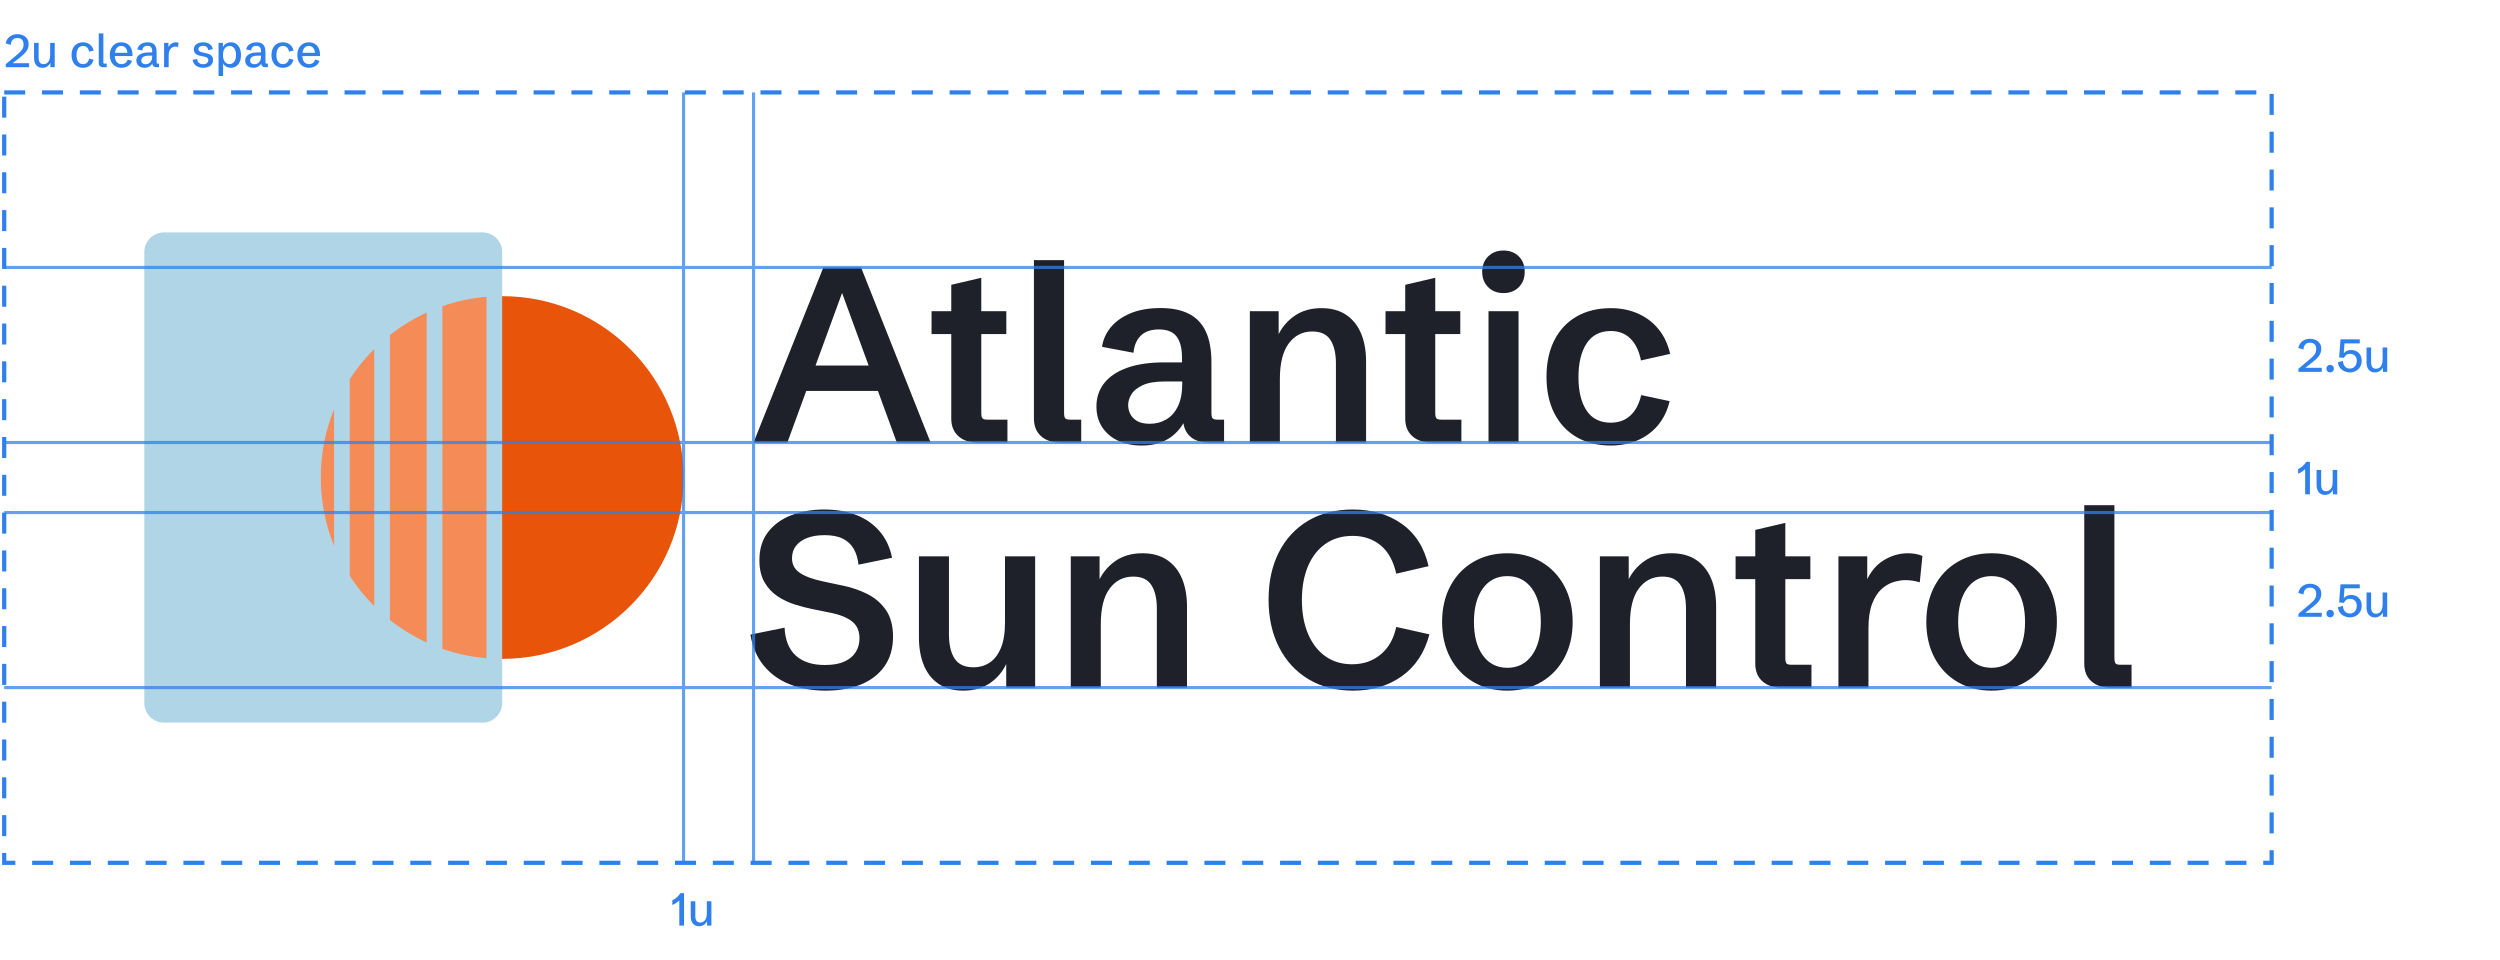
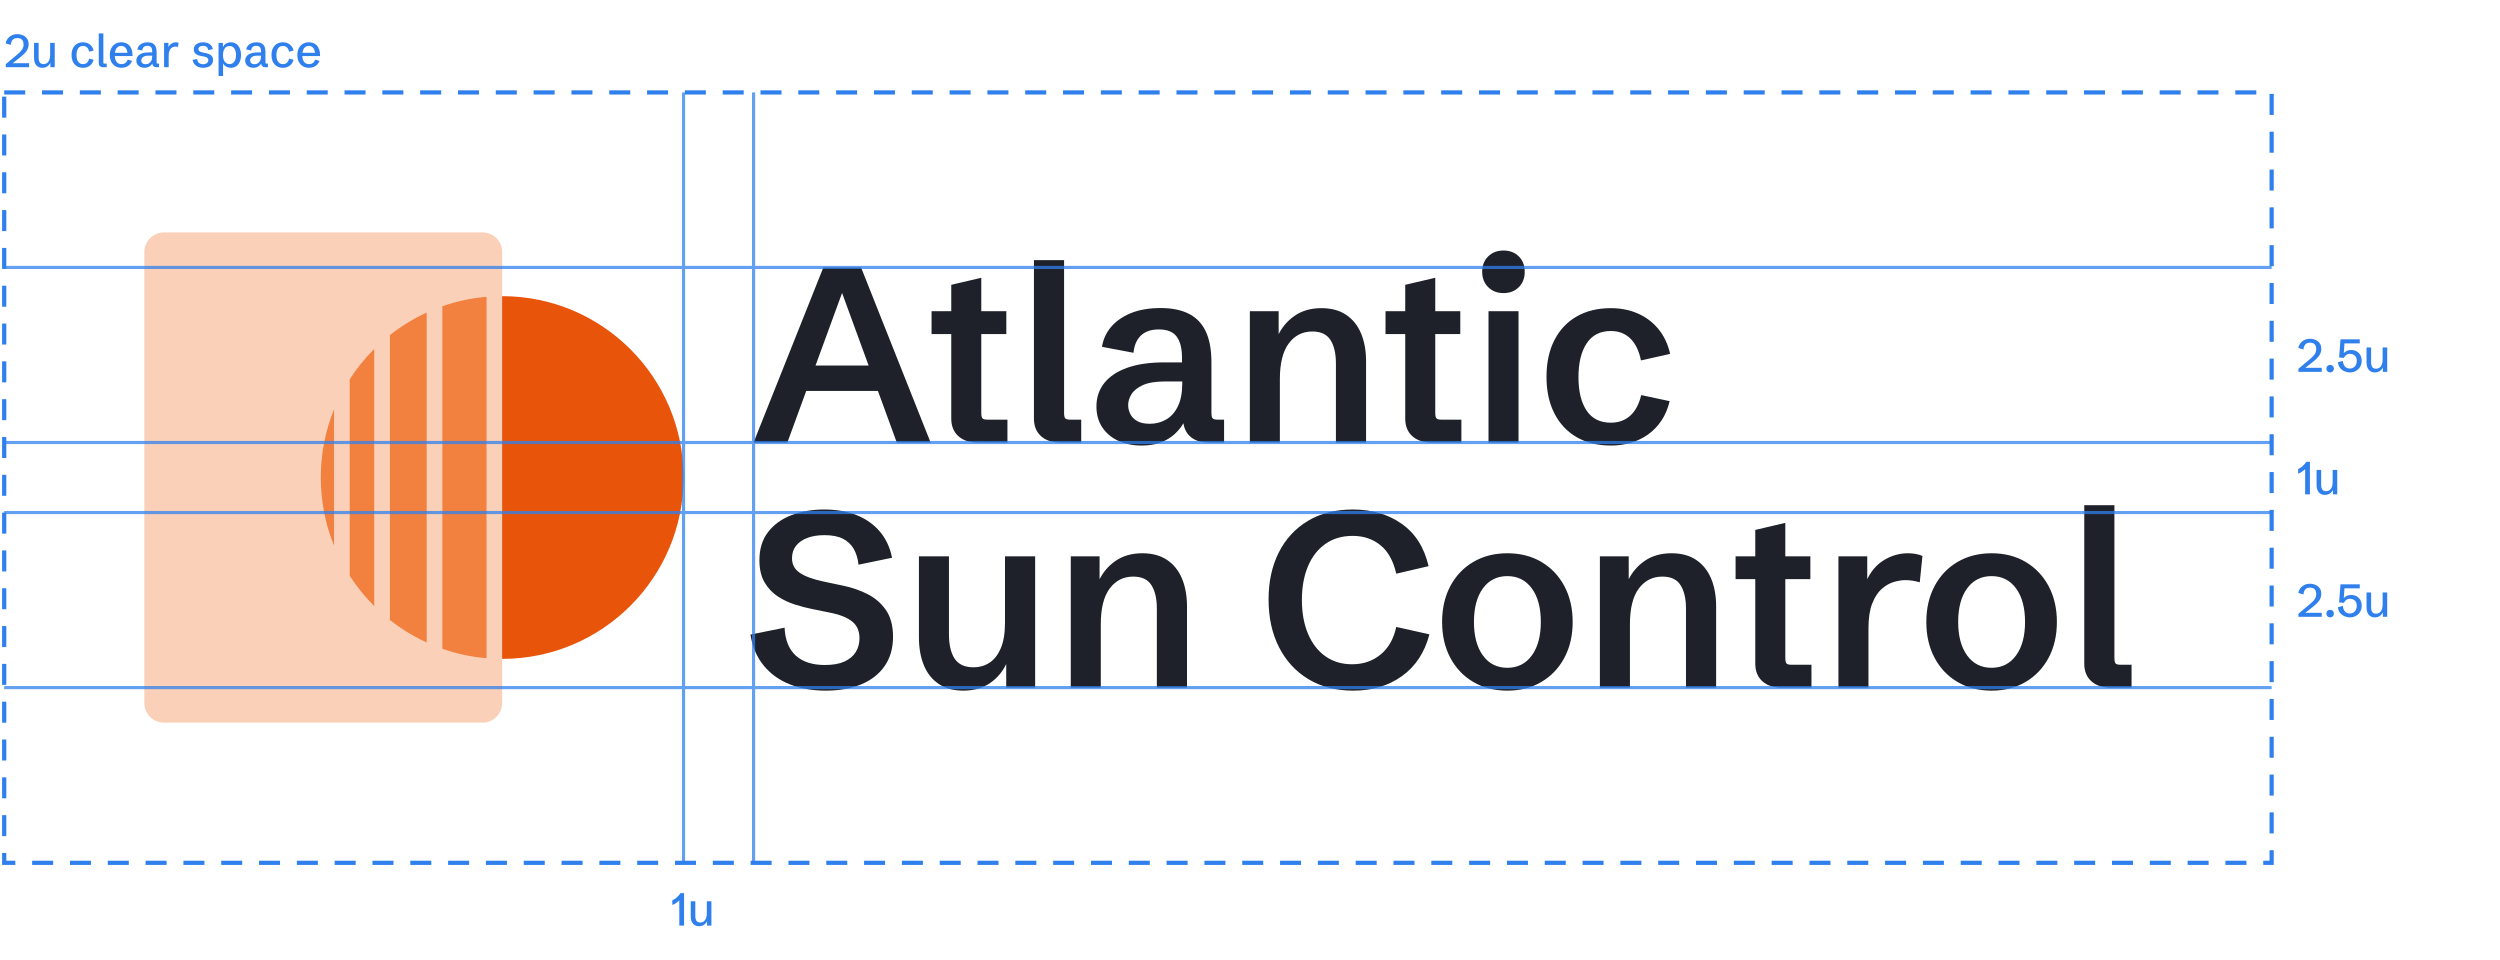
<svg xmlns="http://www.w3.org/2000/svg" width="1190.0" height="456.7" viewBox="-68.7 -127.3 1190.0 456.7" role="img" aria-label="Spacing of option 1">
  <path fill="#E8540A" d="M256.67 100C256.67 147.68 218.01 186.33 170.33 186.33C122.65 186.33 84 147.68 84 100C84 52.32 122.65 13.67 170.33 13.67C218.01 13.67 256.67 52.32 256.67 100Z" />
-   <path fill="#AFD5E6" d="M9.33 -16.67H161C166.15 -16.67 170.33 -12.49 170.33 -7.33V207.33C170.33 212.49 166.15 216.67 161 216.67H9.33C4.18 216.67 0 212.49 0 207.33V-7.33C0 -12.49 4.18 -16.67 9.33 -16.67Z" />
-   <path fill="#F58B57" d="M162.87 186.01C155.57 185.39 148.53 183.86 141.87 181.53V18.47C148.53 16.14 155.57 14.61 162.87 13.99V186.01ZM134.4 178.52C128.13 175.65 122.26 172.04 116.9 167.82V32.18C122.26 27.96 128.13 24.35 134.4 21.48V178.52ZM109.43 161.19C105.05 156.83 101.14 152 97.77 146.79V53.21C101.14 48 105.05 43.17 109.43 38.81V161.19ZM90.3 67.56V132.44C86.24 122.42 84 111.47 84 100C84 88.53 86.24 77.58 90.3 67.56Z" />
+   <path fill="#FAD0B8" d="M9.33 -16.67H161C166.15 -16.67 170.33 -12.49 170.33 -7.33V207.33C170.33 212.49 166.15 216.67 161 216.67H9.33C4.18 216.67 0 212.49 0 207.33V-7.33C0 -12.49 4.18 -16.67 9.33 -16.67Z" />
+   <path fill="#F2803F" d="M162.87 186.01C155.57 185.39 148.53 183.86 141.87 181.53V18.47C148.53 16.14 155.57 14.61 162.87 13.99V186.01ZM134.4 178.52C128.13 175.65 122.26 172.04 116.9 167.82V32.18C122.26 27.96 128.13 24.35 134.4 21.48V178.52ZM109.43 161.19C105.05 156.83 101.14 152 97.77 146.79V53.21C101.14 48 105.05 43.17 109.43 38.81V161.19ZM90.3 67.56V132.44C86.24 122.42 84 111.47 84 100C84 88.53 86.24 77.58 90.3 67.56Z" />
  <g fill="#1E2129">
    <path transform="translate(289.25 83.33)" d="M0.75 0 33.97 -83.33H51.91L85.01 0H68.92L42.88 -71.18L16.84 0ZM20.54 -24.54V-36.63H65.1V-24.54ZM107.23 0Q101.56 0 98.21 -3.04Q94.85 -6.08 94.85 -11.4V-51.62H85.47V-62.5H94.85V-75.06L109.14 -78.41V-62.5H121.06V-51.62H109.14V-14.12Q109.14 -12.15 109.69 -11.52Q110.24 -10.88 112.04 -10.88H121.59V0ZM146.64 0Q140.91 0 137.56 -3.04Q134.2 -6.08 134.2 -11.4V-86.81H148.55V-14.12Q148.55 -12.15 149.1 -11.52Q149.65 -10.88 151.45 -10.88H156.71V0ZM185.42 1.45Q179.34 1.45 174.48 -0.75Q169.62 -2.95 166.78 -7.15Q163.95 -11.34 163.95 -17.19Q163.95 -23.5 167.62 -28.21Q171.3 -32.93 178.5 -35.53Q185.71 -38.14 196.35 -38.14H205.73L204.69 -36.75V-40.28Q204.69 -46.99 202.14 -50.41Q199.59 -53.82 193.69 -53.82Q188.08 -53.82 185.07 -50.87Q182.06 -47.92 181.6 -42.71L166.61 -45.54Q167.36 -50.69 170.8 -54.86Q174.25 -59.03 180.21 -61.52Q186.17 -64 194.56 -64Q202.55 -64 207.93 -61.28Q213.31 -58.56 216 -52.86Q218.69 -47.16 218.69 -38.14V-14.12Q218.69 -12.15 219.24 -11.52Q219.79 -10.88 221.59 -10.88H224.71V0H217.25Q211.57 0 208.39 -3.04Q205.21 -6.08 205.21 -11.4V-14.93L207.64 -14.24Q206.83 -11.75 205.27 -9.03Q203.7 -6.31 201.1 -3.94Q198.5 -1.56 194.65 -0.06Q190.8 1.45 185.42 1.45ZM189.35 -8.91Q193.69 -8.91 197.19 -10.97Q200.69 -13.02 202.75 -17.27Q204.8 -21.53 204.8 -28.01V-29.05H196.59Q189.81 -29.05 186 -27.29Q182.18 -25.52 180.61 -22.95Q179.05 -20.37 179.05 -17.82Q179.05 -15.62 180.06 -13.57Q181.08 -11.52 183.33 -10.21Q185.59 -8.91 189.35 -8.91ZM236.98 0V-62.5H250.69V-48.21L250.29 -50.75Q253.01 -56.66 258.28 -60.3Q263.54 -63.95 271.06 -63.95Q278.07 -63.95 282.78 -60.79Q287.5 -57.64 289.9 -51.94Q292.3 -46.24 292.3 -38.6V0H277.95V-37.62Q277.95 -44.68 275.38 -48.76Q272.8 -52.84 266.72 -52.84Q259.72 -52.84 255.5 -47.16Q251.27 -41.49 251.27 -30.21V0ZM323.32 0Q317.65 0 314.29 -3.04Q310.94 -6.08 310.94 -11.4V-51.62H301.56V-62.5H310.94V-75.06L325.23 -78.41V-62.5H337.15V-51.62H325.23V-14.12Q325.23 -12.15 325.78 -11.52Q326.33 -10.88 328.12 -10.88H337.67V0ZM350.58 0V-62.5H364.87V0ZM357.7 -71.12Q353.24 -71.12 350.41 -73.96Q347.57 -76.79 347.57 -81.25Q347.57 -85.76 350.41 -88.57Q353.24 -91.38 357.7 -91.38Q362.21 -91.38 365.02 -88.57Q367.82 -85.76 367.82 -81.25Q367.82 -76.79 365.02 -73.96Q362.21 -71.12 357.7 -71.12ZM408.91 1.45Q399.42 1.45 392.53 -2.55Q385.65 -6.54 381.92 -13.89Q378.18 -21.24 378.18 -31.25Q378.18 -41.32 381.92 -48.67Q385.65 -56.02 392.53 -59.98Q399.42 -63.95 408.85 -63.95Q415.74 -63.95 421.53 -61.46Q427.31 -58.97 431.37 -54.11Q435.42 -49.25 437.04 -42.19L423.15 -39.06Q421.76 -45.95 418.08 -49.51Q414.41 -53.07 408.8 -53.07Q401.16 -53.07 397.28 -47.16Q393.4 -41.26 393.4 -31.13Q393.4 -21.01 397.25 -15.22Q401.1 -9.43 408.8 -9.43Q414.29 -9.43 418 -12.73Q421.7 -16.03 423.26 -22.57L436.81 -19.68Q435.53 -14.35 432.87 -10.39Q430.21 -6.42 426.48 -3.79Q422.74 -1.16 418.29 0.14Q413.83 1.45 408.91 1.45Z" />
    <path transform="translate(285.49 200.00)" d="M38.83 1.45Q29.4 1.45 21.82 -1.53Q14.24 -4.51 9.35 -10.47Q4.46 -16.44 3.01 -25.23L19.27 -28.53Q19.68 -19.73 24.59 -15.25Q29.51 -10.76 38.43 -10.76Q44.16 -10.76 47.77 -12.41Q51.39 -14.06 53.15 -16.93Q54.92 -19.79 54.92 -23.44Q54.92 -28.76 51.36 -31.51Q47.8 -34.26 41.9 -35.47L32.52 -37.38Q28.7 -38.14 24.33 -39.5Q19.97 -40.86 16.09 -43.37Q12.21 -45.89 9.75 -50.09Q7.29 -54.28 7.29 -60.65Q7.29 -68.75 11.46 -74.1Q15.62 -79.46 22.63 -82.12Q29.63 -84.78 38.08 -84.78Q46.93 -84.78 53.65 -82.06Q60.36 -79.34 64.67 -74.22Q68.98 -69.1 70.43 -61.81L54.46 -58.51Q53.99 -62.91 52.17 -66.06Q50.35 -69.21 46.99 -70.89Q43.63 -72.57 38.25 -72.57Q33.68 -72.57 30.21 -71.3Q26.74 -70.02 24.77 -67.56Q22.8 -65.1 22.8 -61.57Q22.8 -57.12 26.56 -54.6Q30.32 -52.08 37.67 -50.52L47.22 -48.5Q53.18 -47.28 58.59 -44.59Q64 -41.9 67.45 -37.01Q70.89 -32.12 70.89 -24.19Q70.89 -15.97 66.87 -10.21Q62.85 -4.46 55.64 -1.5Q48.44 1.45 38.83 1.45ZM104.34 1.45Q97.4 1.45 92.68 -1.71Q87.96 -4.86 85.59 -10.59Q83.22 -16.32 83.22 -23.9V-62.5H97.51V-25.46Q97.51 -17.88 100.23 -13.77Q102.95 -9.66 109.26 -9.66Q113.43 -9.66 116.78 -11.83Q120.14 -14 122.16 -18.69Q124.19 -23.38 124.19 -30.96V-62.5H138.54V0H124.77V-14.7L125.17 -12.09Q122.51 -5.96 117.22 -2.26Q111.92 1.45 104.34 1.45ZM155.5 0V-62.5H169.21V-48.21L168.81 -50.75Q171.53 -56.66 176.79 -60.3Q182.06 -63.95 189.58 -63.95Q196.59 -63.95 201.3 -60.79Q206.02 -57.64 208.42 -51.94Q210.82 -46.24 210.82 -38.6V0H196.47V-37.62Q196.47 -44.68 193.89 -48.76Q191.32 -52.84 185.24 -52.84Q178.24 -52.84 174.02 -47.16Q169.79 -41.49 169.79 -30.21V0ZM289.93 1.45Q277.72 1.45 268.66 -3.99Q259.61 -9.43 254.63 -19.21Q249.65 -28.99 249.65 -41.96Q249.65 -54.63 254.48 -64.27Q259.32 -73.9 268.34 -79.34Q277.37 -84.78 289.81 -84.78Q303.36 -84.78 313.05 -77.95Q322.74 -71.12 325.81 -57.81L310.42 -54.22Q308.39 -63.31 302.92 -67.77Q297.45 -72.22 289.7 -72.22Q282.06 -72.22 276.65 -68.37Q271.24 -64.53 268.37 -57.67Q265.51 -50.81 265.51 -41.72Q265.51 -32.52 268.43 -25.61Q271.35 -18.69 276.71 -14.9Q282.06 -11.11 289.41 -11.11Q297.4 -11.11 303.01 -15.77Q308.62 -20.43 310.42 -28.88L326.22 -25.35Q322.8 -12.38 313.14 -5.47Q303.47 1.45 289.93 1.45ZM363.32 1.45Q354.12 1.45 347.09 -2.69Q340.06 -6.83 336.15 -14.21Q332.25 -21.59 332.25 -31.25Q332.25 -40.91 336.15 -48.29Q340.06 -55.67 347.09 -59.81Q354.12 -63.95 363.32 -63.95Q372.52 -63.95 379.53 -59.81Q386.53 -55.67 390.46 -48.29Q394.4 -40.91 394.4 -31.25Q394.4 -21.59 390.46 -14.21Q386.53 -6.83 379.5 -2.69Q372.47 1.45 363.32 1.45ZM363.32 -9.43Q370.67 -9.43 374.96 -15.31Q379.24 -21.18 379.24 -31.25Q379.24 -41.38 374.96 -47.22Q370.67 -53.07 363.32 -53.07Q355.92 -53.07 351.66 -47.22Q347.41 -41.38 347.41 -31.25Q347.41 -21.18 351.66 -15.31Q355.92 -9.43 363.32 -9.43ZM407.36 0V-62.5H421.08V-48.21L420.67 -50.75Q423.39 -56.66 428.66 -60.3Q433.93 -63.95 441.45 -63.95Q448.45 -63.95 453.17 -60.79Q457.88 -57.64 460.29 -51.94Q462.69 -46.24 462.69 -38.6V0H448.34V-37.62Q448.34 -44.68 445.76 -48.76Q443.18 -52.84 437.11 -52.84Q430.11 -52.84 425.88 -47.16Q421.66 -41.49 421.66 -30.21V0ZM493.71 0Q488.03 0 484.68 -3.04Q481.32 -6.08 481.32 -11.4V-51.62H471.95V-62.5H481.32V-75.06L495.62 -78.41V-62.5H507.54V-51.62H495.62V-14.12Q495.62 -12.15 496.17 -11.52Q496.71 -10.88 498.51 -10.88H508.06V0ZM520.9 0V-62.5H534.62V-48.73L534.1 -50.46Q536.99 -57.23 542.43 -60.59Q547.87 -63.95 554.01 -63.95Q555.74 -63.95 557.51 -63.66Q559.27 -63.37 560.89 -62.67L559.62 -50.12Q556.09 -51.16 552.73 -51.16Q550.24 -51.16 547.21 -50.26Q544.17 -49.36 541.45 -46.93Q538.73 -44.5 536.96 -39.96Q535.2 -35.42 535.2 -28.18V0ZM593.82 1.45Q584.62 1.45 577.59 -2.69Q570.55 -6.83 566.65 -14.21Q562.74 -21.59 562.74 -31.25Q562.74 -40.91 566.65 -48.29Q570.55 -55.67 577.59 -59.81Q584.62 -63.95 593.82 -63.95Q603.02 -63.95 610.02 -59.81Q617.02 -55.67 620.96 -48.29Q624.89 -40.91 624.89 -31.25Q624.89 -21.59 620.96 -14.21Q617.02 -6.83 609.99 -2.69Q602.96 1.45 593.82 1.45ZM593.82 -9.43Q601.17 -9.43 605.45 -15.31Q609.73 -21.18 609.73 -31.25Q609.73 -41.38 605.45 -47.22Q601.17 -53.07 593.82 -53.07Q586.41 -53.07 582.16 -47.22Q577.9 -41.38 577.9 -31.25Q577.9 -21.18 582.16 -15.31Q586.41 -9.43 593.82 -9.43ZM650.36 0Q644.63 0 641.27 -3.04Q637.92 -6.08 637.92 -11.4V-86.81H652.27V-14.12Q652.27 -12.15 652.82 -11.52Q653.37 -10.88 655.16 -10.88H660.43V0Z" />
  </g>
  <g fill="none" stroke="#2F80ED" stroke-width="1.5" opacity=".75">
    <path d="M-66.7 0.00H1012.6" />
    <path d="M-66.7 83.33H1012.6" />
    <path d="M-66.7 116.67H1012.6" />
    <path d="M-66.7 200.00H1012.6" />
    <path d="M256.67 -83.3V283.3" />
    <path d="M290.00 -83.3V283.3" />
  </g>
  <rect x="-66.7" y="-83.3" width="1079.3" height="366.7" fill="none" stroke="#2F80ED" stroke-width="2" stroke-dasharray="10 8" />
  <path fill="#2F80ED" transform="translate(1024.6 49.7)" d="M0.75 0V-1.46L6.21 -6.04Q7.26 -6.93 7.93 -7.66Q8.59 -8.4 8.91 -9.16Q9.22 -9.93 9.22 -10.85Q9.22 -11.88 8.87 -12.56Q8.52 -13.23 7.86 -13.57Q7.21 -13.9 6.28 -13.9Q5.18 -13.9 4.51 -13.45Q3.83 -13.01 3.52 -12.27Q3.2 -11.53 3.15 -10.63L0.73 -11.35Q0.83 -12.42 1.54 -13.43Q2.25 -14.44 3.46 -15.09Q4.67 -15.74 6.28 -15.74Q7.21 -15.74 8.15 -15.47Q9.09 -15.21 9.88 -14.65Q10.67 -14.08 11.15 -13.17Q11.63 -12.26 11.63 -10.97Q11.63 -9.14 10.6 -7.68Q9.56 -6.22 7.69 -4.78L3.59 -1.57L2.4 -1.92H11.85V0ZM15.86 0.27Q15.08 0.27 14.57 -0.24Q14.06 -0.75 14.06 -1.53Q14.06 -2.3 14.57 -2.81Q15.08 -3.32 15.86 -3.32Q16.62 -3.32 17.13 -2.81Q17.64 -2.3 17.64 -1.53Q17.64 -0.75 17.13 -0.24Q16.62 0.27 15.86 0.27ZM25.28 0.27Q23.89 0.27 22.63 -0.29Q21.38 -0.85 20.54 -1.92Q19.71 -3 19.57 -4.57L21.92 -5.2Q22.02 -3.64 22.84 -2.6Q23.67 -1.57 25.24 -1.57Q26.23 -1.57 26.97 -2.04Q27.7 -2.5 28.12 -3.33Q28.53 -4.16 28.53 -5.22Q28.53 -6.82 27.62 -7.7Q26.71 -8.57 25.3 -8.57Q24.12 -8.57 23.43 -7.99Q22.74 -7.4 22.4 -6.64L20.12 -6.85L20.78 -15.47H29.95V-13.55H22.67L22.27 -8.01L21.75 -8.12Q22.34 -9.11 23.38 -9.75Q24.42 -10.39 25.87 -10.39Q27.35 -10.39 28.48 -9.74Q29.61 -9.09 30.24 -7.94Q30.87 -6.79 30.87 -5.3Q30.87 -3.58 30.09 -2.33Q29.32 -1.07 28.04 -0.4Q26.77 0.27 25.28 0.27ZM37.12 0.27Q35.88 0.27 34.99 -0.3Q34.11 -0.87 33.64 -1.91Q33.17 -2.94 33.17 -4.36V-11.6H35.35V-4.57Q35.35 -3.15 35.88 -2.31Q36.41 -1.48 37.69 -1.48Q38.62 -1.48 39.32 -1.96Q40.03 -2.44 40.43 -3.43Q40.83 -4.42 40.83 -5.93V-11.6H43.01V0H40.94V-2.73L41.01 -2.26Q40.54 -1.15 39.55 -0.44Q38.55 0.27 37.12 0.27Z" />
  <path fill="#2F80ED" transform="translate(1024.6 108.0)" d="M3.95 0V-11.98Q3.08 -11.2 2.33 -10.69Q1.57 -10.18 0.62 -9.84V-12.05Q1.15 -12.29 1.72 -12.64Q2.29 -12.99 2.98 -13.65Q3.67 -14.32 4.54 -15.47H6.22V0ZM13.34 0.27Q12.1 0.27 11.21 -0.3Q10.32 -0.87 9.86 -1.91Q9.39 -2.94 9.39 -4.36V-11.6H11.57V-4.57Q11.57 -3.15 12.1 -2.31Q12.62 -1.48 13.91 -1.48Q14.83 -1.48 15.54 -1.96Q16.24 -2.44 16.65 -3.43Q17.05 -4.42 17.05 -5.93V-11.6H19.23V0H17.16V-2.73L17.23 -2.26Q16.76 -1.15 15.76 -0.44Q14.77 0.27 13.34 0.27Z" />
  <path fill="#2F80ED" transform="translate(1024.6 166.3)" d="M0.75 0V-1.46L6.21 -6.04Q7.26 -6.93 7.93 -7.66Q8.59 -8.4 8.91 -9.16Q9.22 -9.93 9.22 -10.85Q9.22 -11.88 8.87 -12.56Q8.52 -13.23 7.86 -13.57Q7.21 -13.9 6.28 -13.9Q5.18 -13.9 4.51 -13.45Q3.83 -13.01 3.52 -12.27Q3.2 -11.53 3.15 -10.63L0.73 -11.35Q0.83 -12.42 1.54 -13.43Q2.25 -14.44 3.46 -15.09Q4.67 -15.74 6.28 -15.74Q7.21 -15.74 8.15 -15.47Q9.09 -15.21 9.88 -14.65Q10.67 -14.08 11.15 -13.17Q11.63 -12.26 11.63 -10.97Q11.63 -9.14 10.6 -7.68Q9.56 -6.22 7.69 -4.78L3.59 -1.57L2.4 -1.92H11.85V0ZM15.86 0.27Q15.08 0.27 14.57 -0.24Q14.06 -0.75 14.06 -1.53Q14.06 -2.3 14.57 -2.81Q15.08 -3.32 15.86 -3.32Q16.62 -3.32 17.13 -2.81Q17.64 -2.3 17.64 -1.53Q17.64 -0.75 17.13 -0.24Q16.62 0.27 15.86 0.27ZM25.28 0.27Q23.89 0.27 22.63 -0.29Q21.38 -0.85 20.54 -1.92Q19.71 -3 19.57 -4.57L21.92 -5.2Q22.02 -3.64 22.84 -2.6Q23.67 -1.57 25.24 -1.57Q26.23 -1.57 26.97 -2.04Q27.7 -2.5 28.12 -3.33Q28.53 -4.16 28.53 -5.22Q28.53 -6.82 27.62 -7.7Q26.71 -8.57 25.3 -8.57Q24.12 -8.57 23.43 -7.99Q22.74 -7.4 22.4 -6.64L20.12 -6.85L20.78 -15.47H29.95V-13.55H22.67L22.27 -8.01L21.75 -8.12Q22.34 -9.11 23.38 -9.75Q24.42 -10.39 25.87 -10.39Q27.35 -10.39 28.48 -9.74Q29.61 -9.09 30.24 -7.94Q30.87 -6.79 30.87 -5.3Q30.87 -3.58 30.09 -2.33Q29.32 -1.07 28.04 -0.4Q26.77 0.27 25.28 0.27ZM37.12 0.27Q35.88 0.27 34.99 -0.3Q34.11 -0.87 33.64 -1.91Q33.17 -2.94 33.17 -4.36V-11.6H35.35V-4.57Q35.35 -3.15 35.88 -2.31Q36.41 -1.48 37.69 -1.48Q38.62 -1.48 39.32 -1.96Q40.03 -2.44 40.43 -3.43Q40.83 -4.42 40.83 -5.93V-11.6H43.01V0H40.94V-2.73L41.01 -2.26Q40.54 -1.15 39.55 -0.44Q38.55 0.27 37.12 0.27Z" />
  <path fill="#2F80ED" transform="translate(250.7 313.3)" d="M3.95 0V-11.98Q3.08 -11.2 2.33 -10.69Q1.57 -10.18 0.62 -9.84V-12.05Q1.15 -12.29 1.72 -12.64Q2.29 -12.99 2.98 -13.65Q3.67 -14.32 4.54 -15.47H6.22V0ZM13.34 0.27Q12.1 0.27 11.21 -0.3Q10.32 -0.87 9.86 -1.91Q9.39 -2.94 9.39 -4.36V-11.6H11.57V-4.57Q11.57 -3.15 12.1 -2.31Q12.62 -1.48 13.91 -1.48Q14.83 -1.48 15.54 -1.96Q16.24 -2.44 16.65 -3.43Q17.05 -4.42 17.05 -5.93V-11.6H19.23V0H17.16V-2.73L17.23 -2.26Q16.76 -1.15 15.76 -0.44Q14.77 0.27 13.34 0.27Z" />
  <path fill="#2F80ED" transform="translate(-66.7 -95.3)" d="M0.75 0V-1.46L6.21 -6.04Q7.26 -6.93 7.93 -7.66Q8.59 -8.4 8.91 -9.16Q9.22 -9.93 9.22 -10.85Q9.22 -11.88 8.87 -12.56Q8.52 -13.23 7.86 -13.57Q7.21 -13.9 6.28 -13.9Q5.18 -13.9 4.51 -13.45Q3.83 -13.01 3.52 -12.27Q3.2 -11.53 3.15 -10.63L0.73 -11.35Q0.83 -12.42 1.54 -13.43Q2.25 -14.44 3.46 -15.09Q4.67 -15.74 6.28 -15.74Q7.21 -15.74 8.15 -15.47Q9.09 -15.21 9.88 -14.65Q10.67 -14.08 11.15 -13.17Q11.63 -12.26 11.63 -10.97Q11.63 -9.14 10.6 -7.68Q9.56 -6.22 7.69 -4.78L3.59 -1.57L2.4 -1.92H11.85V0ZM18.17 0.27Q16.92 0.27 16.03 -0.3Q15.15 -0.87 14.68 -1.91Q14.21 -2.94 14.21 -4.36V-11.6H16.39V-4.57Q16.39 -3.15 16.92 -2.31Q17.45 -1.48 18.73 -1.48Q19.66 -1.48 20.36 -1.96Q21.07 -2.44 21.47 -3.43Q21.87 -4.42 21.87 -5.93V-11.6H24.05V0H21.98V-2.73L22.05 -2.26Q21.58 -1.15 20.59 -0.44Q19.59 0.27 18.17 0.27ZM37.55 0.27Q35.87 0.27 34.63 -0.47Q33.4 -1.21 32.73 -2.58Q32.07 -3.94 32.07 -5.8Q32.07 -7.67 32.73 -9.03Q33.4 -10.39 34.63 -11.13Q35.86 -11.87 37.54 -11.87Q38.81 -11.87 39.83 -11.41Q40.85 -10.95 41.57 -10.07Q42.28 -9.2 42.59 -7.95L40.43 -7.42Q40.14 -8.74 39.41 -9.44Q38.67 -10.13 37.54 -10.13Q36.02 -10.13 35.22 -8.99Q34.42 -7.84 34.42 -5.79Q34.42 -3.74 35.22 -2.6Q36.02 -1.47 37.54 -1.47Q38.66 -1.47 39.4 -2.13Q40.13 -2.79 40.43 -4.07L42.56 -3.56Q42.31 -2.62 41.84 -1.91Q41.37 -1.2 40.72 -0.72Q40.07 -0.24 39.27 0.02Q38.47 0.27 37.55 0.27ZM46.99 0Q46.14 0 45.57 -0.5Q45.01 -1.01 45.01 -1.84V-16.11H47.2V-2.32Q47.2 -1.97 47.3 -1.85Q47.41 -1.73 47.74 -1.73H48.8V0ZM55.83 0.27Q54.15 0.27 52.91 -0.48Q51.66 -1.22 50.97 -2.58Q50.27 -3.94 50.27 -5.8Q50.27 -7.66 50.96 -9.02Q51.65 -10.38 52.88 -11.12Q54.12 -11.87 55.76 -11.87Q56.7 -11.87 57.64 -11.57Q58.59 -11.28 59.37 -10.55Q60.16 -9.82 60.63 -8.55Q61.1 -7.27 61.1 -5.32H51.68V-6.88H59.19L58.72 -6.23Q58.66 -7.65 58.25 -8.51Q57.84 -9.38 57.18 -9.77Q56.51 -10.16 55.72 -10.16Q54.74 -10.16 54.05 -9.64Q53.36 -9.12 52.99 -8.14Q52.63 -7.17 52.63 -5.78Q52.63 -3.74 53.45 -2.6Q54.27 -1.47 55.82 -1.47Q56.91 -1.47 57.66 -2.02Q58.42 -2.58 58.78 -3.64L60.85 -3.01Q60.44 -1.94 59.71 -1.21Q58.97 -0.48 57.99 -0.11Q57 0.27 55.83 0.27ZM66.77 0.26Q65.62 0.26 64.75 -0.17Q63.87 -0.6 63.38 -1.38Q62.9 -2.15 62.9 -3.17Q62.9 -4.28 63.54 -5.15Q64.18 -6.03 65.49 -6.54Q66.79 -7.05 68.78 -7.05H70.64L70.45 -6.83V-7.48Q70.45 -8.8 69.93 -9.5Q69.41 -10.19 68.19 -10.19Q67.03 -10.19 66.41 -9.6Q65.8 -9 65.74 -7.97L63.38 -8.46Q63.5 -9.4 64.12 -10.17Q64.74 -10.95 65.81 -11.41Q66.88 -11.87 68.33 -11.87Q69.77 -11.87 70.71 -11.35Q71.64 -10.83 72.1 -9.8Q72.55 -8.78 72.55 -7.25V-2.32Q72.55 -1.97 72.65 -1.85Q72.76 -1.73 73.09 -1.73H73.71V0H72.46Q71.59 0 71.05 -0.5Q70.51 -1.01 70.51 -1.84V-2.58L70.86 -2.52Q70.69 -2.06 70.39 -1.58Q70.08 -1.1 69.59 -0.68Q69.1 -0.26 68.41 0Q67.71 0.26 66.77 0.26ZM67.32 -1.43Q68.17 -1.43 68.88 -1.84Q69.6 -2.26 70.03 -3.13Q70.46 -4 70.46 -5.37V-5.51H68.77Q67.42 -5.51 66.64 -5.16Q65.87 -4.8 65.55 -4.28Q65.24 -3.76 65.24 -3.25Q65.24 -2.76 65.46 -2.35Q65.68 -1.93 66.14 -1.68Q66.6 -1.43 67.32 -1.43ZM76.11 0V-11.6H78.18V-9.1L78.11 -9.4Q78.63 -10.62 79.66 -11.25Q80.68 -11.87 81.78 -11.87Q82.09 -11.87 82.4 -11.82Q82.71 -11.76 82.99 -11.63L82.75 -9.65Q82.13 -9.84 81.53 -9.84Q81.12 -9.84 80.57 -9.68Q80.02 -9.53 79.5 -9.09Q78.99 -8.65 78.64 -7.79Q78.29 -6.94 78.29 -5.55V0ZM94.72 0.27Q93.45 0.27 92.38 -0.14Q91.32 -0.55 90.62 -1.38Q89.91 -2.21 89.69 -3.51L91.86 -3.93Q91.96 -2.67 92.72 -2.05Q93.48 -1.43 94.66 -1.43Q95.84 -1.43 96.5 -1.99Q97.16 -2.56 97.16 -3.35Q97.16 -4.04 96.69 -4.46Q96.21 -4.88 95.23 -5.05L93.92 -5.3Q93.34 -5.39 92.7 -5.58Q92.06 -5.77 91.51 -6.11Q90.95 -6.46 90.6 -7.03Q90.26 -7.59 90.26 -8.46Q90.26 -9.61 90.86 -10.36Q91.46 -11.11 92.47 -11.49Q93.49 -11.87 94.7 -11.87Q95.96 -11.87 96.93 -11.48Q97.89 -11.1 98.51 -10.37Q99.13 -9.65 99.32 -8.6L97.09 -8.15Q97.01 -8.75 96.75 -9.21Q96.5 -9.67 96 -9.93Q95.51 -10.18 94.7 -10.18Q93.76 -10.18 93.1 -9.79Q92.44 -9.4 92.44 -8.63Q92.44 -8.17 92.69 -7.86Q92.94 -7.54 93.42 -7.34Q93.91 -7.14 94.62 -6.99L95.98 -6.71Q96.89 -6.54 97.67 -6.18Q98.45 -5.82 98.93 -5.17Q99.41 -4.52 99.41 -3.46Q99.41 -2.29 98.81 -1.45Q98.21 -0.61 97.15 -0.17Q96.1 0.27 94.72 0.27ZM102.04 4.19V-11.6H104.1V-9.21L104.05 -9.38Q104.55 -10.65 105.63 -11.26Q106.7 -11.87 107.94 -11.87Q109.37 -11.87 110.44 -11.13Q111.51 -10.39 112.11 -9.02Q112.71 -7.66 112.71 -5.79Q112.71 -3.91 112.11 -2.55Q111.5 -1.19 110.43 -0.46Q109.36 0.27 107.93 0.27Q106.75 0.27 105.66 -0.31Q104.58 -0.89 103.98 -2.23L104.19 -2.31V4.19ZM107.25 -1.49Q108.62 -1.49 109.48 -2.62Q110.34 -3.75 110.34 -5.83Q110.34 -7.86 109.51 -8.99Q108.68 -10.12 107.27 -10.12Q106.42 -10.12 105.71 -9.66Q104.99 -9.21 104.57 -8.26Q104.15 -7.32 104.15 -5.83Q104.15 -3.63 105.05 -2.56Q105.96 -1.49 107.25 -1.49ZM118.58 0.26Q117.43 0.26 116.56 -0.17Q115.68 -0.6 115.19 -1.38Q114.71 -2.15 114.71 -3.17Q114.71 -4.28 115.35 -5.15Q115.99 -6.03 117.3 -6.54Q118.6 -7.05 120.59 -7.05H122.45L122.26 -6.83V-7.48Q122.26 -8.8 121.74 -9.5Q121.21 -10.19 120 -10.19Q118.84 -10.19 118.22 -9.6Q117.61 -9 117.55 -7.97L115.19 -8.46Q115.31 -9.4 115.93 -10.17Q116.55 -10.95 117.62 -11.41Q118.69 -11.87 120.14 -11.87Q121.58 -11.87 122.51 -11.35Q123.45 -10.83 123.91 -9.8Q124.36 -8.78 124.36 -7.25V-2.32Q124.36 -1.97 124.46 -1.85Q124.57 -1.73 124.9 -1.73H125.52V0H124.27Q123.4 0 122.86 -0.5Q122.32 -1.01 122.32 -1.84V-2.58L122.67 -2.52Q122.5 -2.06 122.2 -1.58Q121.89 -1.1 121.4 -0.68Q120.91 -0.26 120.22 0Q119.52 0.26 118.58 0.26ZM119.13 -1.43Q119.98 -1.43 120.69 -1.84Q121.41 -2.26 121.84 -3.13Q122.27 -4 122.27 -5.37V-5.51H120.58Q119.23 -5.51 118.45 -5.16Q117.68 -4.8 117.36 -4.28Q117.05 -3.76 117.05 -3.25Q117.05 -2.76 117.27 -2.35Q117.49 -1.93 117.95 -1.68Q118.41 -1.43 119.13 -1.43ZM132.72 0.27Q131.03 0.27 129.8 -0.47Q128.56 -1.21 127.9 -2.58Q127.23 -3.94 127.23 -5.8Q127.23 -7.67 127.9 -9.03Q128.56 -10.39 129.79 -11.13Q131.02 -11.87 132.71 -11.87Q133.98 -11.87 135 -11.41Q136.02 -10.95 136.73 -10.07Q137.45 -9.2 137.76 -7.95L135.6 -7.42Q135.31 -8.74 134.57 -9.44Q133.84 -10.13 132.71 -10.13Q131.18 -10.13 130.38 -8.99Q129.58 -7.84 129.58 -5.79Q129.58 -3.74 130.38 -2.6Q131.18 -1.47 132.71 -1.47Q133.83 -1.47 134.56 -2.13Q135.3 -2.79 135.6 -4.07L137.73 -3.56Q137.48 -2.62 137.01 -1.91Q136.53 -1.2 135.88 -0.72Q135.23 -0.24 134.43 0.02Q133.63 0.27 132.72 0.27ZM145.09 0.27Q143.42 0.27 142.17 -0.48Q140.93 -1.22 140.23 -2.58Q139.54 -3.94 139.54 -5.8Q139.54 -7.66 140.23 -9.02Q140.92 -10.38 142.15 -11.12Q143.39 -11.87 145.03 -11.87Q145.96 -11.87 146.91 -11.57Q147.86 -11.28 148.64 -10.55Q149.42 -9.82 149.9 -8.55Q150.37 -7.27 150.37 -5.32H140.95V-6.88H148.46L147.98 -6.23Q147.93 -7.65 147.52 -8.51Q147.1 -9.38 146.44 -9.77Q145.78 -10.16 144.99 -10.16Q144.01 -10.16 143.32 -9.64Q142.62 -9.12 142.26 -8.14Q141.89 -7.17 141.89 -5.78Q141.89 -3.74 142.72 -2.6Q143.54 -1.47 145.08 -1.47Q146.18 -1.47 146.93 -2.02Q147.68 -2.58 148.05 -3.64L150.12 -3.01Q149.7 -1.94 148.97 -1.21Q148.24 -0.48 147.25 -0.11Q146.27 0.27 145.09 0.27Z" />
</svg>
